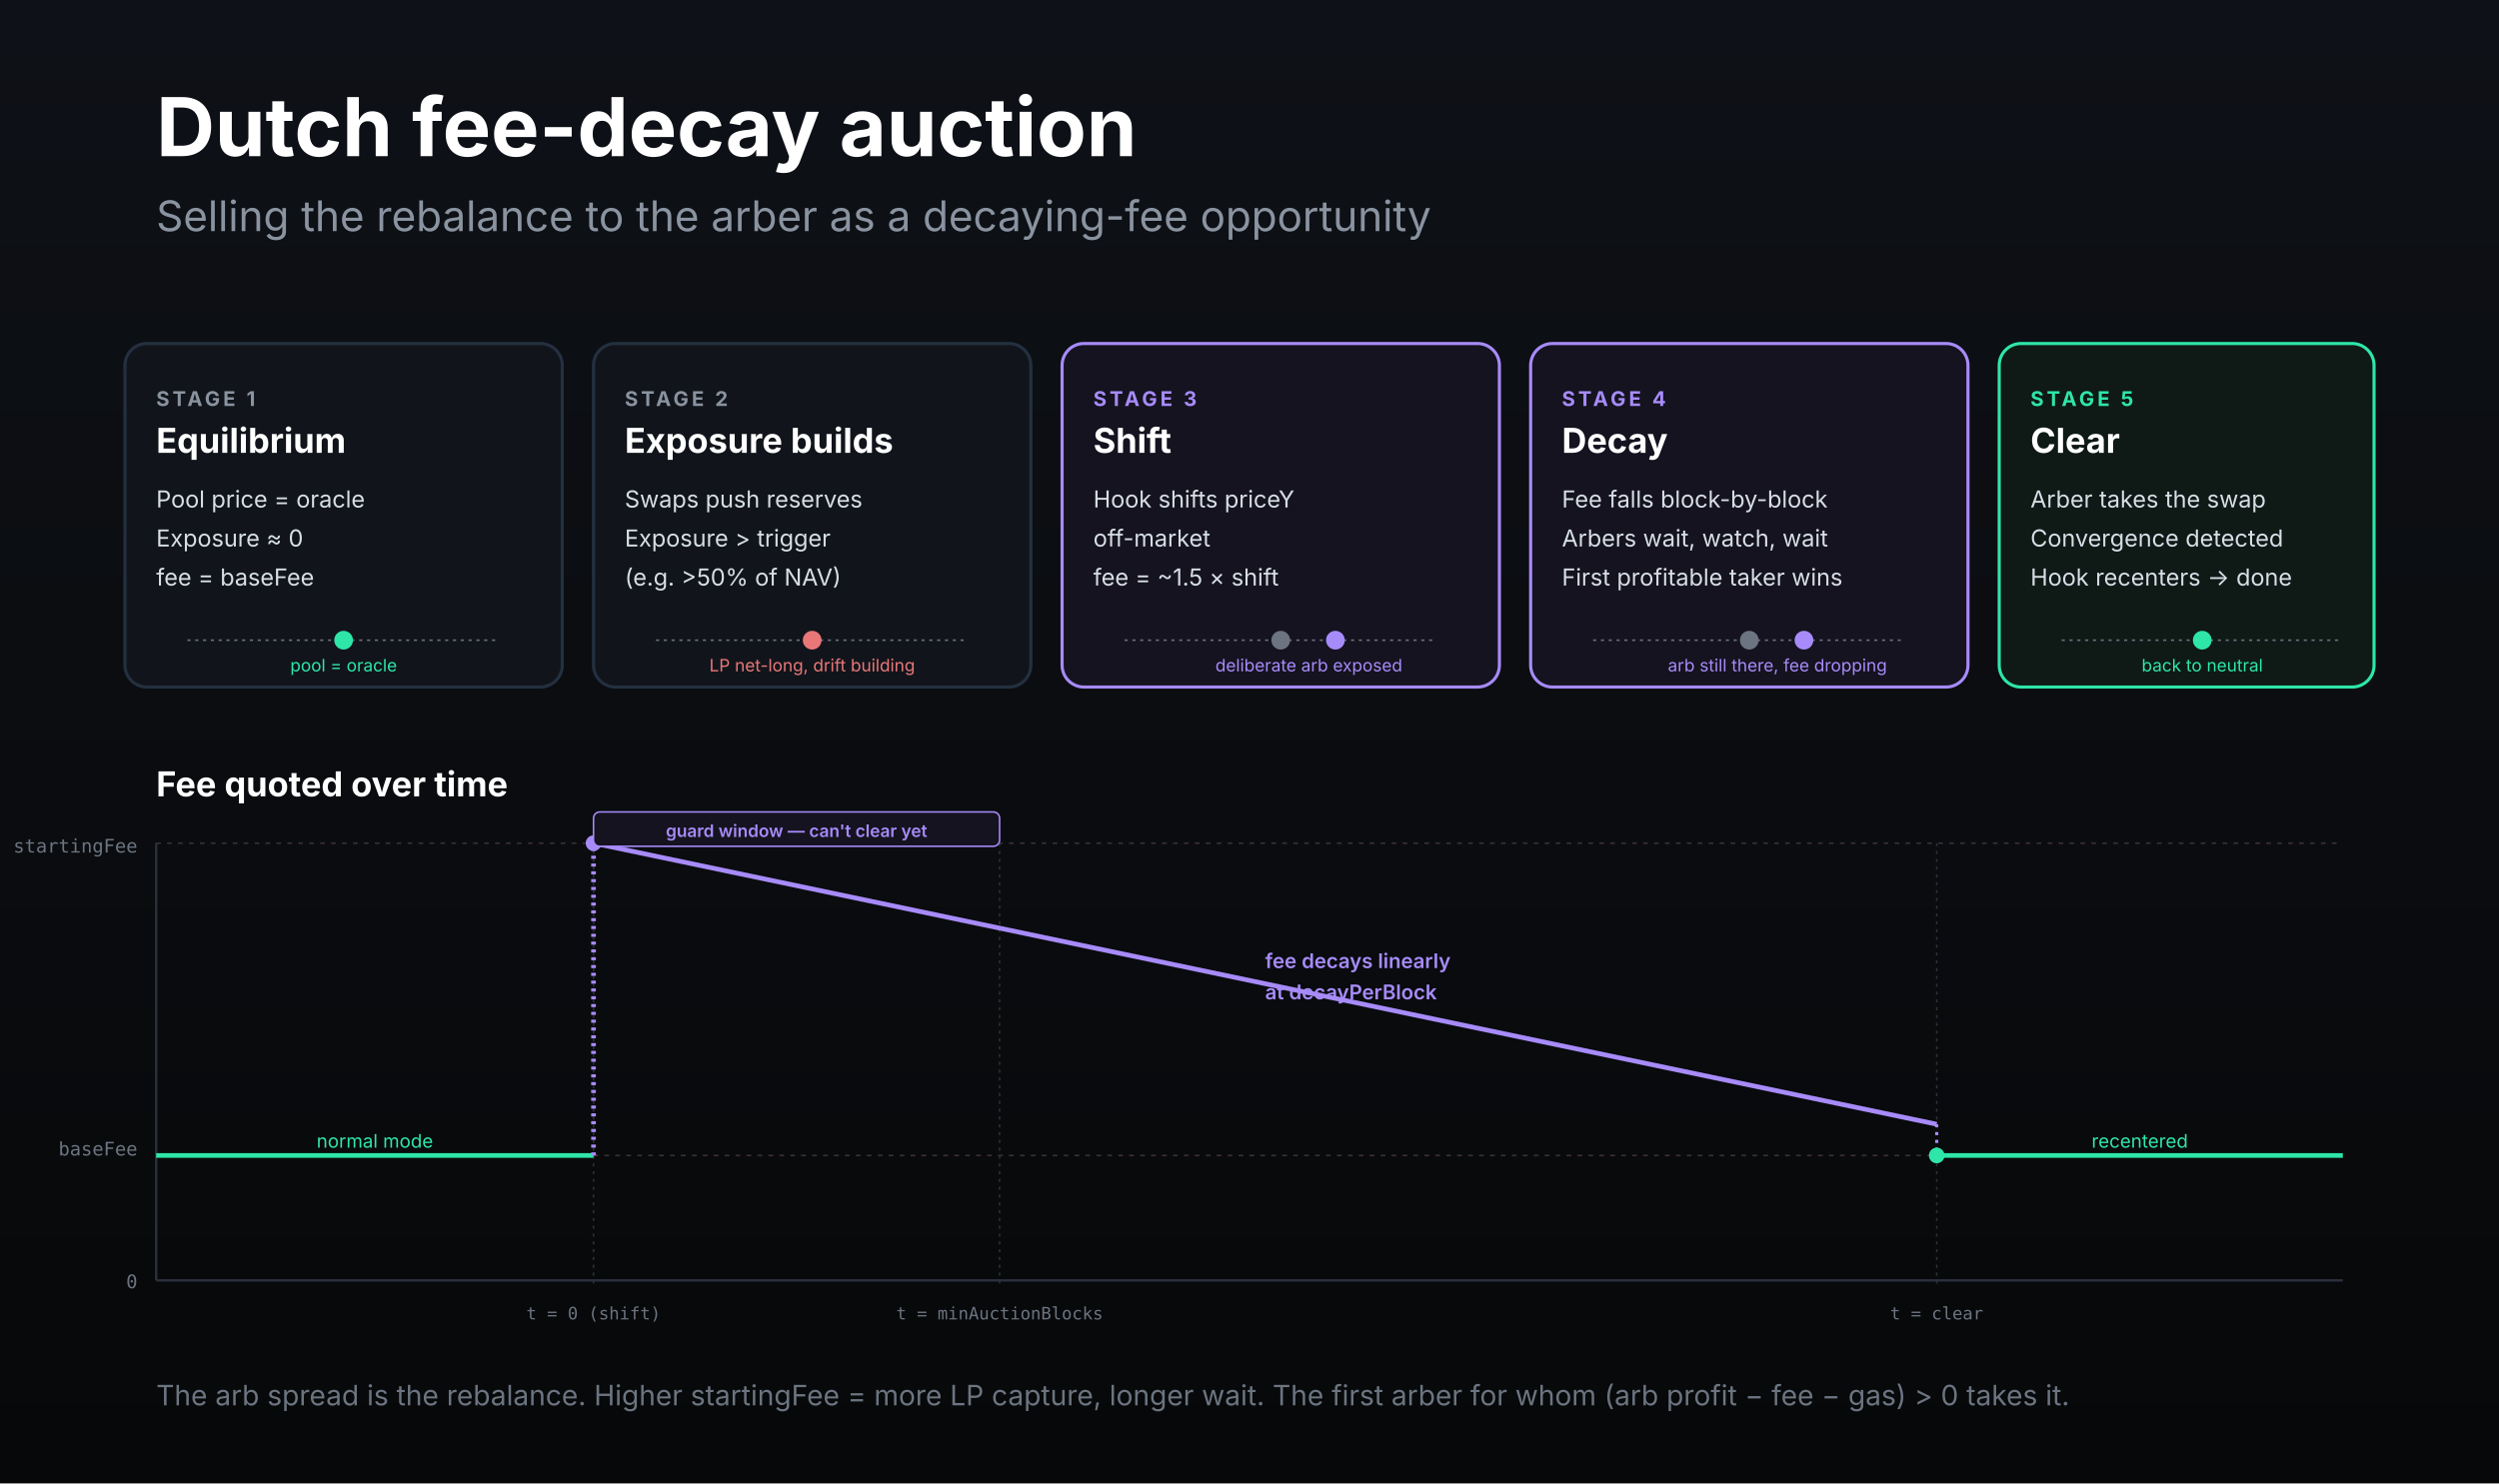
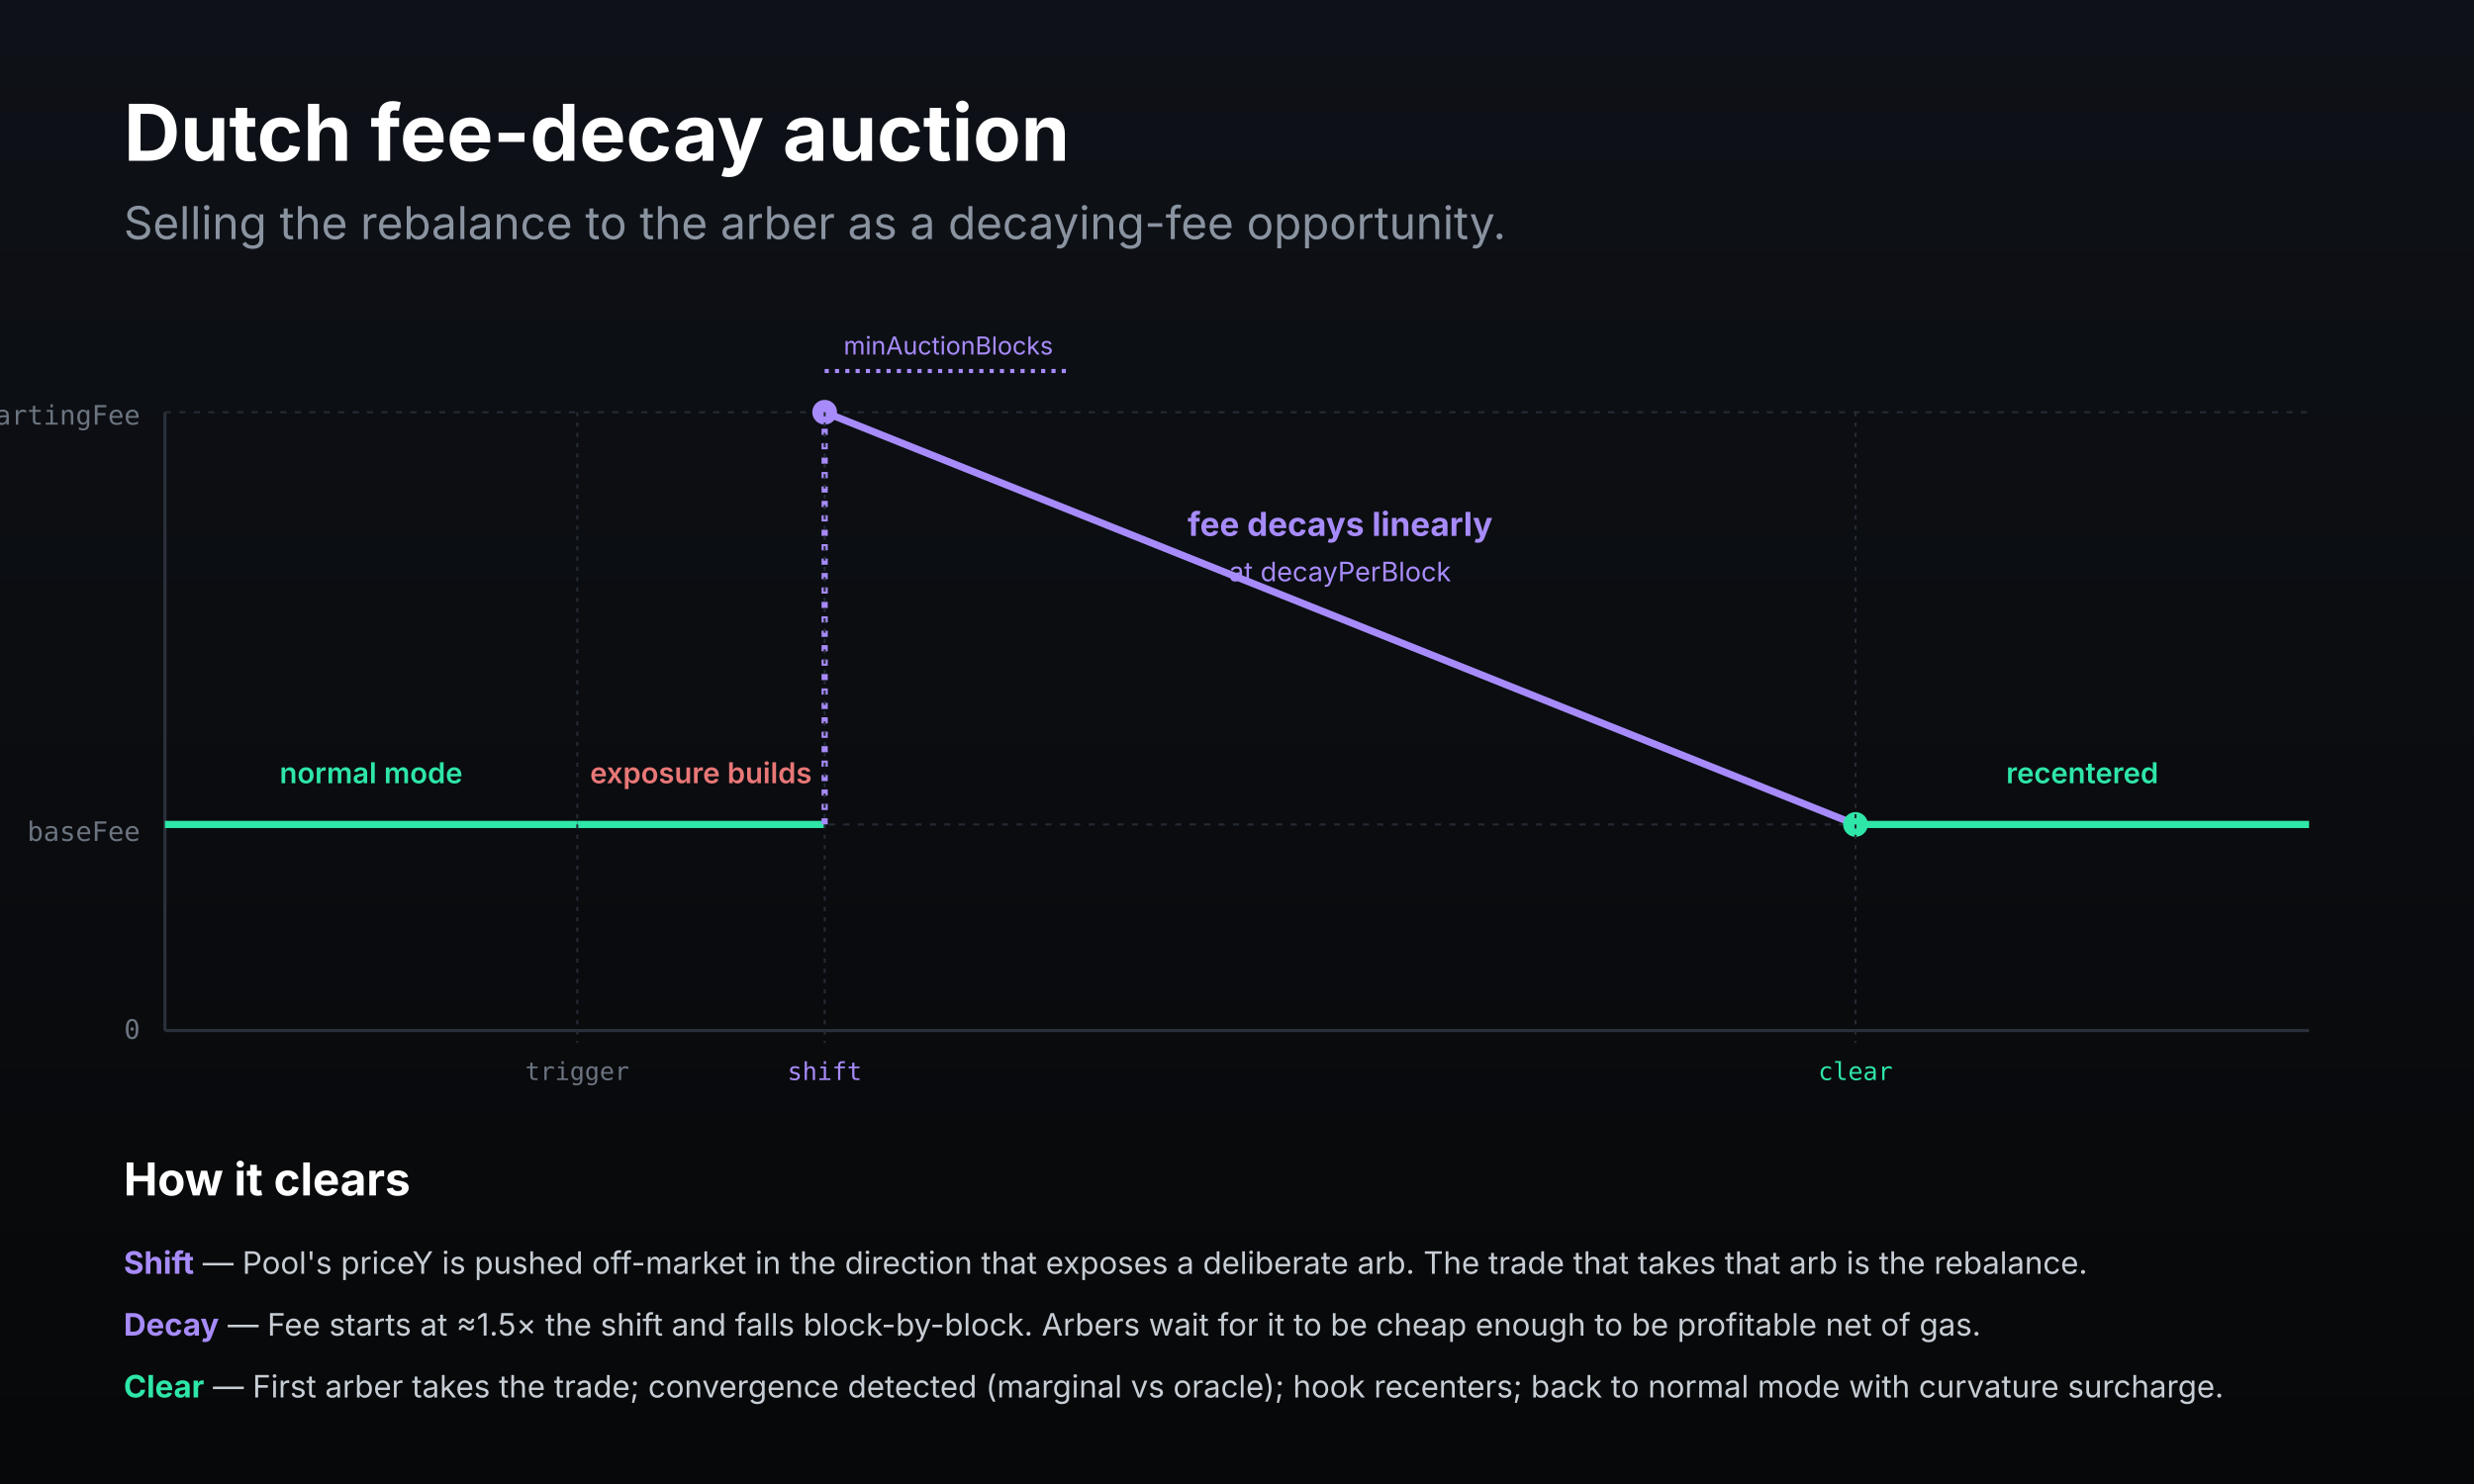
- <svg xmlns="http://www.w3.org/2000/svg" width="1600" height="950" viewBox="0 0 1600 950" font-family="Inter, system-ui, -apple-system, Segoe UI, sans-serif">
+ <svg xmlns="http://www.w3.org/2000/svg" width="1200" height="720" viewBox="0 0 1200 720" font-family="Inter, system-ui, -apple-system, Segoe UI, sans-serif">
  <defs>
    <linearGradient id="bg" x1="0" y1="0" x2="0" y2="1">
      <stop offset="0" stop-color="#0E1117" />
      <stop offset="1" stop-color="#070809" />
    </linearGradient>
-     <marker id="ar" markerWidth="10" markerHeight="10" refX="8" refY="5" orient="auto">
-       <path d="M0,0 L9,5 L0,10 z" fill="#8A93A0" />
-     </marker>
-     <marker id="arA" markerWidth="10" markerHeight="10" refX="8" refY="5" orient="auto">
-       <path d="M0,0 L9,5 L0,10 z" fill="#A78BFA" />
-     </marker>
  </defs>
-   <rect width="1600" height="950" fill="url(#bg)" />
-   <text x="100" y="100" fill="#FFFFFF" font-size="52" font-weight="700">Dutch fee-decay auction</text>
-   <text x="100" y="148" fill="#8A93A0" font-size="27">Selling the rebalance to the arber as a decaying-fee opportunity</text>
-   <rect x="80" y="220" width="280" height="220" rx="14" fill="#11151B" stroke="#243040" stroke-width="2" />
-   <text x="100" y="260" fill="#8A93A0" font-size="13" letter-spacing="2" font-weight="700">STAGE 1</text>
-   <text x="100" y="290" fill="#FFFFFF" font-size="22" font-weight="700">Equilibrium</text>
-   <text x="100" y="325" fill="#D7DEE6" font-size="15">Pool price = oracle</text>
-   <text x="100" y="350" fill="#D7DEE6" font-size="15">Exposure ≈ 0</text>
-   <text x="100" y="375" fill="#D7DEE6" font-size="15">fee = baseFee</text>
-   <line x1="120" y1="410" x2="320" y2="410" stroke="#6B7480" stroke-width="1" stroke-dasharray="2 3" />
-   <circle cx="220" cy="410" r="6" fill="#2EE6A8" />
-   <text x="220" y="430" fill="#2EE6A8" font-size="11" text-anchor="middle">pool = oracle</text>
-   <rect x="380" y="220" width="280" height="220" rx="14" fill="#11151B" stroke="#243040" stroke-width="2" />
-   <text x="400" y="260" fill="#8A93A0" font-size="13" letter-spacing="2" font-weight="700">STAGE 2</text>
-   <text x="400" y="290" fill="#FFFFFF" font-size="22" font-weight="700">Exposure builds</text>
-   <text x="400" y="325" fill="#D7DEE6" font-size="15">Swaps push reserves</text>
-   <text x="400" y="350" fill="#D7DEE6" font-size="15">Exposure &gt; trigger</text>
-   <text x="400" y="375" fill="#D7DEE6" font-size="15">(e.g. &gt;50% of NAV)</text>
-   <line x1="420" y1="410" x2="620" y2="410" stroke="#6B7480" stroke-width="1" stroke-dasharray="2 3" />
-   <circle cx="520" cy="410" r="6" fill="#E97777" />
-   <text x="520" y="430" fill="#E97777" font-size="11" text-anchor="middle">LP net-long, drift building</text>
-   <rect x="680" y="220" width="280" height="220" rx="14" fill="#15131F" stroke="#A78BFA" stroke-width="2" />
-   <text x="700" y="260" fill="#A78BFA" font-size="13" letter-spacing="2" font-weight="700">STAGE 3</text>
-   <text x="700" y="290" fill="#FFFFFF" font-size="22" font-weight="700">Shift</text>
-   <text x="700" y="325" fill="#D7DEE6" font-size="15">Hook shifts priceY</text>
-   <text x="700" y="350" fill="#D7DEE6" font-size="15">off-market</text>
-   <text x="700" y="375" fill="#D7DEE6" font-size="15">fee = ~1.5 × shift</text>
-   <line x1="720" y1="410" x2="920" y2="410" stroke="#6B7480" stroke-width="1" stroke-dasharray="2 3" />
-   <circle cx="820" cy="410" r="6" fill="#6B7480" />
-   <circle cx="855" cy="410" r="6" fill="#A78BFA" />
-   <text x="838" y="430" fill="#A78BFA" font-size="11" text-anchor="middle">deliberate arb exposed</text>
-   <rect x="980" y="220" width="280" height="220" rx="14" fill="#15131F" stroke="#A78BFA" stroke-width="2" />
-   <text x="1000" y="260" fill="#A78BFA" font-size="13" letter-spacing="2" font-weight="700">STAGE 4</text>
-   <text x="1000" y="290" fill="#FFFFFF" font-size="22" font-weight="700">Decay</text>
-   <text x="1000" y="325" fill="#D7DEE6" font-size="15">Fee falls block-by-block</text>
-   <text x="1000" y="350" fill="#D7DEE6" font-size="15">Arbers wait, watch, wait</text>
-   <text x="1000" y="375" fill="#D7DEE6" font-size="15">First profitable taker wins</text>
-   <line x1="1020" y1="410" x2="1220" y2="410" stroke="#6B7480" stroke-width="1" stroke-dasharray="2 3" />
-   <circle cx="1120" cy="410" r="6" fill="#6B7480" />
-   <circle cx="1155" cy="410" r="6" fill="#A78BFA" />
-   <text x="1138" y="430" fill="#A78BFA" font-size="11" text-anchor="middle">arb still there, fee dropping</text>
-   <rect x="1280" y="220" width="240" height="220" rx="14" fill="#0F1A17" stroke="#2EE6A8" stroke-width="2" />
-   <text x="1300" y="260" fill="#2EE6A8" font-size="13" letter-spacing="2" font-weight="700">STAGE 5</text>
-   <text x="1300" y="290" fill="#FFFFFF" font-size="22" font-weight="700">Clear</text>
-   <text x="1300" y="325" fill="#D7DEE6" font-size="15">Arber takes the swap</text>
-   <text x="1300" y="350" fill="#D7DEE6" font-size="15">Convergence detected</text>
-   <text x="1300" y="375" fill="#D7DEE6" font-size="15">Hook recenters → done</text>
-   <line x1="1320" y1="410" x2="1500" y2="410" stroke="#6B7480" stroke-width="1" stroke-dasharray="2 3" />
-   <circle cx="1410" cy="410" r="6" fill="#2EE6A8" />
-   <text x="1410" y="430" fill="#2EE6A8" font-size="11" text-anchor="middle">back to neutral</text>
-   <text x="100" y="510" fill="#FFFFFF" font-size="22" font-weight="700">Fee quoted over time</text>
-   <g transform="translate(100, 540)">
-     <line x1="0" y1="0" x2="0" y2="280" stroke="#2B313B" stroke-width="1.5" />
-     <line x1="0" y1="280" x2="1400" y2="280" stroke="#2B313B" stroke-width="1.5" />
-     <text x="-12" y="6" fill="#6B7480" font-size="12" text-anchor="end" font-family="ui-monospace, monospace">startingFee</text>
-     <text x="-12" y="200" fill="#6B7480" font-size="12" text-anchor="end" font-family="ui-monospace, monospace">baseFee</text>
-     <text x="-12" y="285" fill="#6B7480" font-size="12" text-anchor="end" font-family="ui-monospace, monospace">0</text>
-     <line x1="0" y1="0" x2="1400" y2="0" stroke="#3A3038" stroke-width="1" stroke-dasharray="3 4" />
-     <line x1="0" y1="200" x2="1400" y2="200" stroke="#3A3038" stroke-width="1" stroke-dasharray="3 4" />
-     <g font-family="ui-monospace, monospace" font-size="11" fill="#6B7480">
-       <line x1="280" y1="0" x2="280" y2="285" stroke="#2B313B" stroke-width="1" stroke-dasharray="2 3" />
-       <text x="280" y="305" text-anchor="middle">t = 0 (shift)</text>
-       <line x1="540" y1="0" x2="540" y2="285" stroke="#2B313B" stroke-width="1" stroke-dasharray="2 3" />
-       <text x="540" y="305" text-anchor="middle">t = minAuctionBlocks</text>
-       <line x1="1140" y1="0" x2="1140" y2="285" stroke="#2B313B" stroke-width="1" stroke-dasharray="2 3" />
-       <text x="1140" y="305" text-anchor="middle">t = clear</text>
+   <rect width="1200" height="720" fill="url(#bg)" />
+   <text x="60" y="78" fill="#FFFFFF" font-size="38" font-weight="700">Dutch fee-decay auction</text>
+   <text x="60" y="116" fill="#8A93A0" font-size="22">Selling the rebalance to the arber as a decaying-fee opportunity.</text>
+   <g transform="translate(80, 200)">
+     <line x1="0" y1="0" x2="0" y2="300" stroke="#2B313B" stroke-width="1.5" />
+     <line x1="0" y1="300" x2="1040" y2="300" stroke="#2B313B" stroke-width="1.5" />
+     <text x="-12" y="6" fill="#6B7480" font-size="13" text-anchor="end" font-family="ui-monospace, monospace">startingFee</text>
+     <text x="-12" y="208" fill="#6B7480" font-size="13" text-anchor="end" font-family="ui-monospace, monospace">baseFee</text>
+     <text x="-12" y="304" fill="#6B7480" font-size="13" text-anchor="end" font-family="ui-monospace, monospace">0</text>
+     <line x1="0" y1="0" x2="1040" y2="0" stroke="#252B35" stroke-width="1" stroke-dasharray="3 4" />
+     <line x1="0" y1="200" x2="1040" y2="200" stroke="#252B35" stroke-width="1" stroke-dasharray="3 4" />
+     <line x1="0" y1="200" x2="200" y2="200" stroke="#2EE6A8" stroke-width="3.5" />
+     <line x1="200" y1="200" x2="320" y2="200" stroke="#2EE6A8" stroke-width="3.5" />
+     <line x1="320" y1="200" x2="320" y2="0" stroke="#A78BFA" stroke-width="3" stroke-dasharray="3 4" />
+     <circle cx="320" cy="0" r="6" fill="#A78BFA" />
+     <line x1="320" y1="0" x2="820" y2="200" stroke="#A78BFA" stroke-width="3.5" />
+     <circle cx="820" cy="200" r="6" fill="#2EE6A8" />
+     <line x1="820" y1="200" x2="1040" y2="200" stroke="#2EE6A8" stroke-width="3.5" />
+     <g font-family="ui-monospace, monospace" font-size="12" fill="#6B7480">
+       <line x1="200" y1="0" x2="200" y2="306" stroke="#252B35" stroke-width="1" stroke-dasharray="2 3" />
+       <line x1="320" y1="0" x2="320" y2="306" stroke="#252B35" stroke-width="1" stroke-dasharray="2 3" />
+       <line x1="820" y1="0" x2="820" y2="306" stroke="#252B35" stroke-width="1" stroke-dasharray="2 3" />
+       <text x="200" y="324" text-anchor="middle">trigger</text>
+       <text x="320" y="324" text-anchor="middle" fill="#A78BFA">shift</text>
+       <text x="820" y="324" text-anchor="middle" fill="#2EE6A8">clear</text>
    </g>
-     <line x1="0" y1="200" x2="280" y2="200" stroke="#2EE6A8" stroke-width="3" />
-     <line x1="280" y1="200" x2="280" y2="0" stroke="#A78BFA" stroke-width="3" stroke-dasharray="2 3" />
-     <circle cx="280" cy="0" r="5" fill="#A78BFA" />
-     <line x1="280" y1="0" x2="1140" y2="180" stroke="#A78BFA" stroke-width="3" />
-     <line x1="1140" y1="180" x2="1140" y2="200" stroke="#A78BFA" stroke-width="2" stroke-dasharray="2 3" />
-     <circle cx="1140" cy="200" r="5" fill="#2EE6A8" />
-     <line x1="1140" y1="200" x2="1400" y2="200" stroke="#2EE6A8" stroke-width="3" />
-     <text x="140" y="195" fill="#2EE6A8" font-size="12" text-anchor="middle">normal mode</text>
-     <text x="710" y="80" fill="#A78BFA" font-size="13" font-weight="600">fee decays linearly</text>
-     <text x="710" y="100" fill="#A78BFA" font-size="13" font-weight="600">at decayPerBlock</text>
-     <text x="1270" y="195" fill="#2EE6A8" font-size="12" text-anchor="middle">recentered</text>
-     <rect x="280" y="-20" width="260" height="22" fill="#15131F" stroke="#A78BFA" stroke-width="1" rx="4" />
-     <text x="410" y="-4" fill="#A78BFA" font-size="11" text-anchor="middle" font-weight="600">guard window — can't clear yet</text>
+     <text x="100" y="180" fill="#2EE6A8" font-size="14" text-anchor="middle" font-weight="600">normal mode</text>
+     <text x="260" y="180" fill="#E97777" font-size="14" text-anchor="middle" font-weight="600">exposure builds</text>
+     <text x="570" y="60" fill="#A78BFA" font-size="16" font-weight="700" text-anchor="middle">fee decays linearly</text>
+     <text x="570" y="82" fill="#A78BFA" font-size="13" text-anchor="middle">at decayPerBlock</text>
+     <text x="930" y="180" fill="#2EE6A8" font-size="14" text-anchor="middle" font-weight="600">recentered</text>
+     <line x1="320" y1="-20" x2="440" y2="-20" stroke="#A78BFA" stroke-width="2" stroke-dasharray="2 3" />
+     <text x="380" y="-28" fill="#A78BFA" font-size="12" text-anchor="middle">minAuctionBlocks</text>
  </g>
-   <text x="100" y="900" fill="#6B7480" font-size="18">The arb spread is the rebalance. Higher startingFee = more LP capture, longer wait. The first arber for whom (arb profit − fee − gas) &gt; 0 takes it.</text>
+   <g transform="translate(60, 580)">
+     <text x="0" y="0" fill="#FFFFFF" font-size="22" font-weight="700">How it clears</text>
+     <text x="0" y="38" fill="#C7CDD4" font-size="15">
+       <tspan fill="#A78BFA" font-weight="700">Shift</tspan> — Pool's priceY is pushed off-market in the direction that exposes a deliberate arb. The trade that takes that arb is the rebalance.</text>
+     <text x="0" y="68" fill="#C7CDD4" font-size="15">
+       <tspan fill="#A78BFA" font-weight="700">Decay</tspan> — Fee starts at ≈1.5× the shift and falls block-by-block. Arbers wait for it to be cheap enough to be profitable net of gas.</text>
+     <text x="0" y="98" fill="#C7CDD4" font-size="15">
+       <tspan fill="#2EE6A8" font-weight="700">Clear</tspan> — First arber takes the trade; convergence detected (marginal vs oracle); hook recenters; back to normal mode with curvature surcharge.</text>
+   </g>
</svg>
